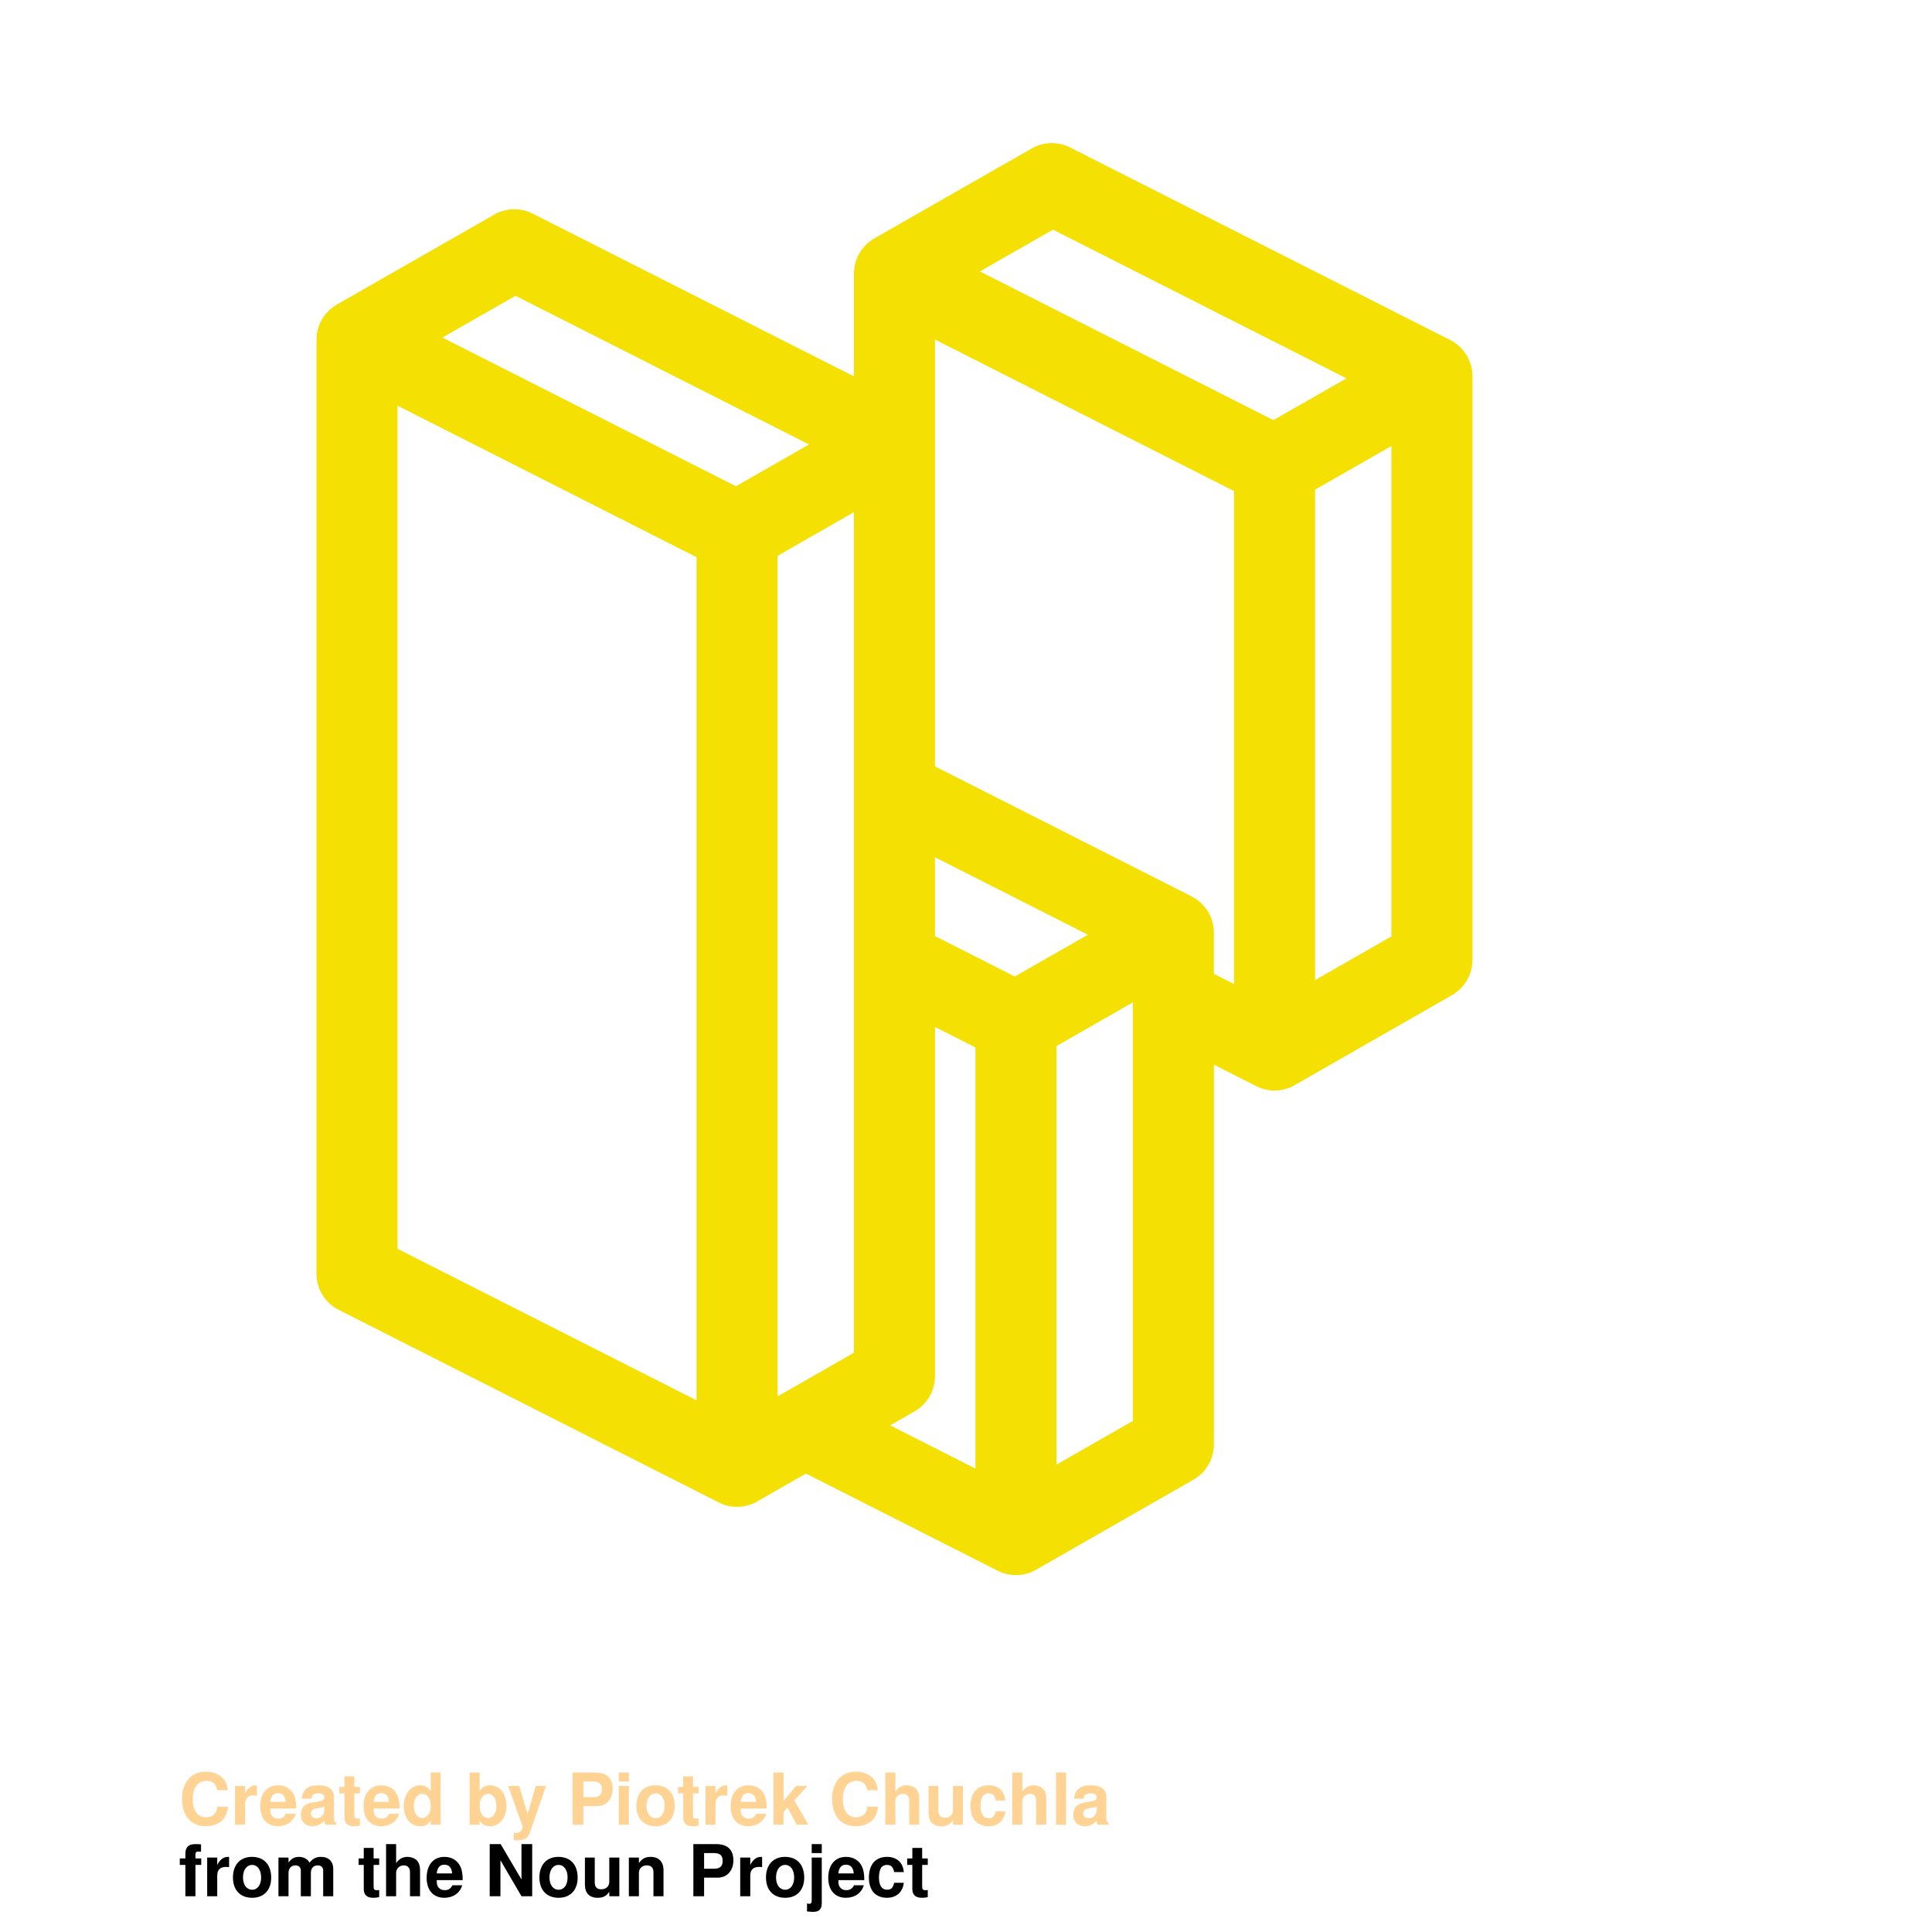
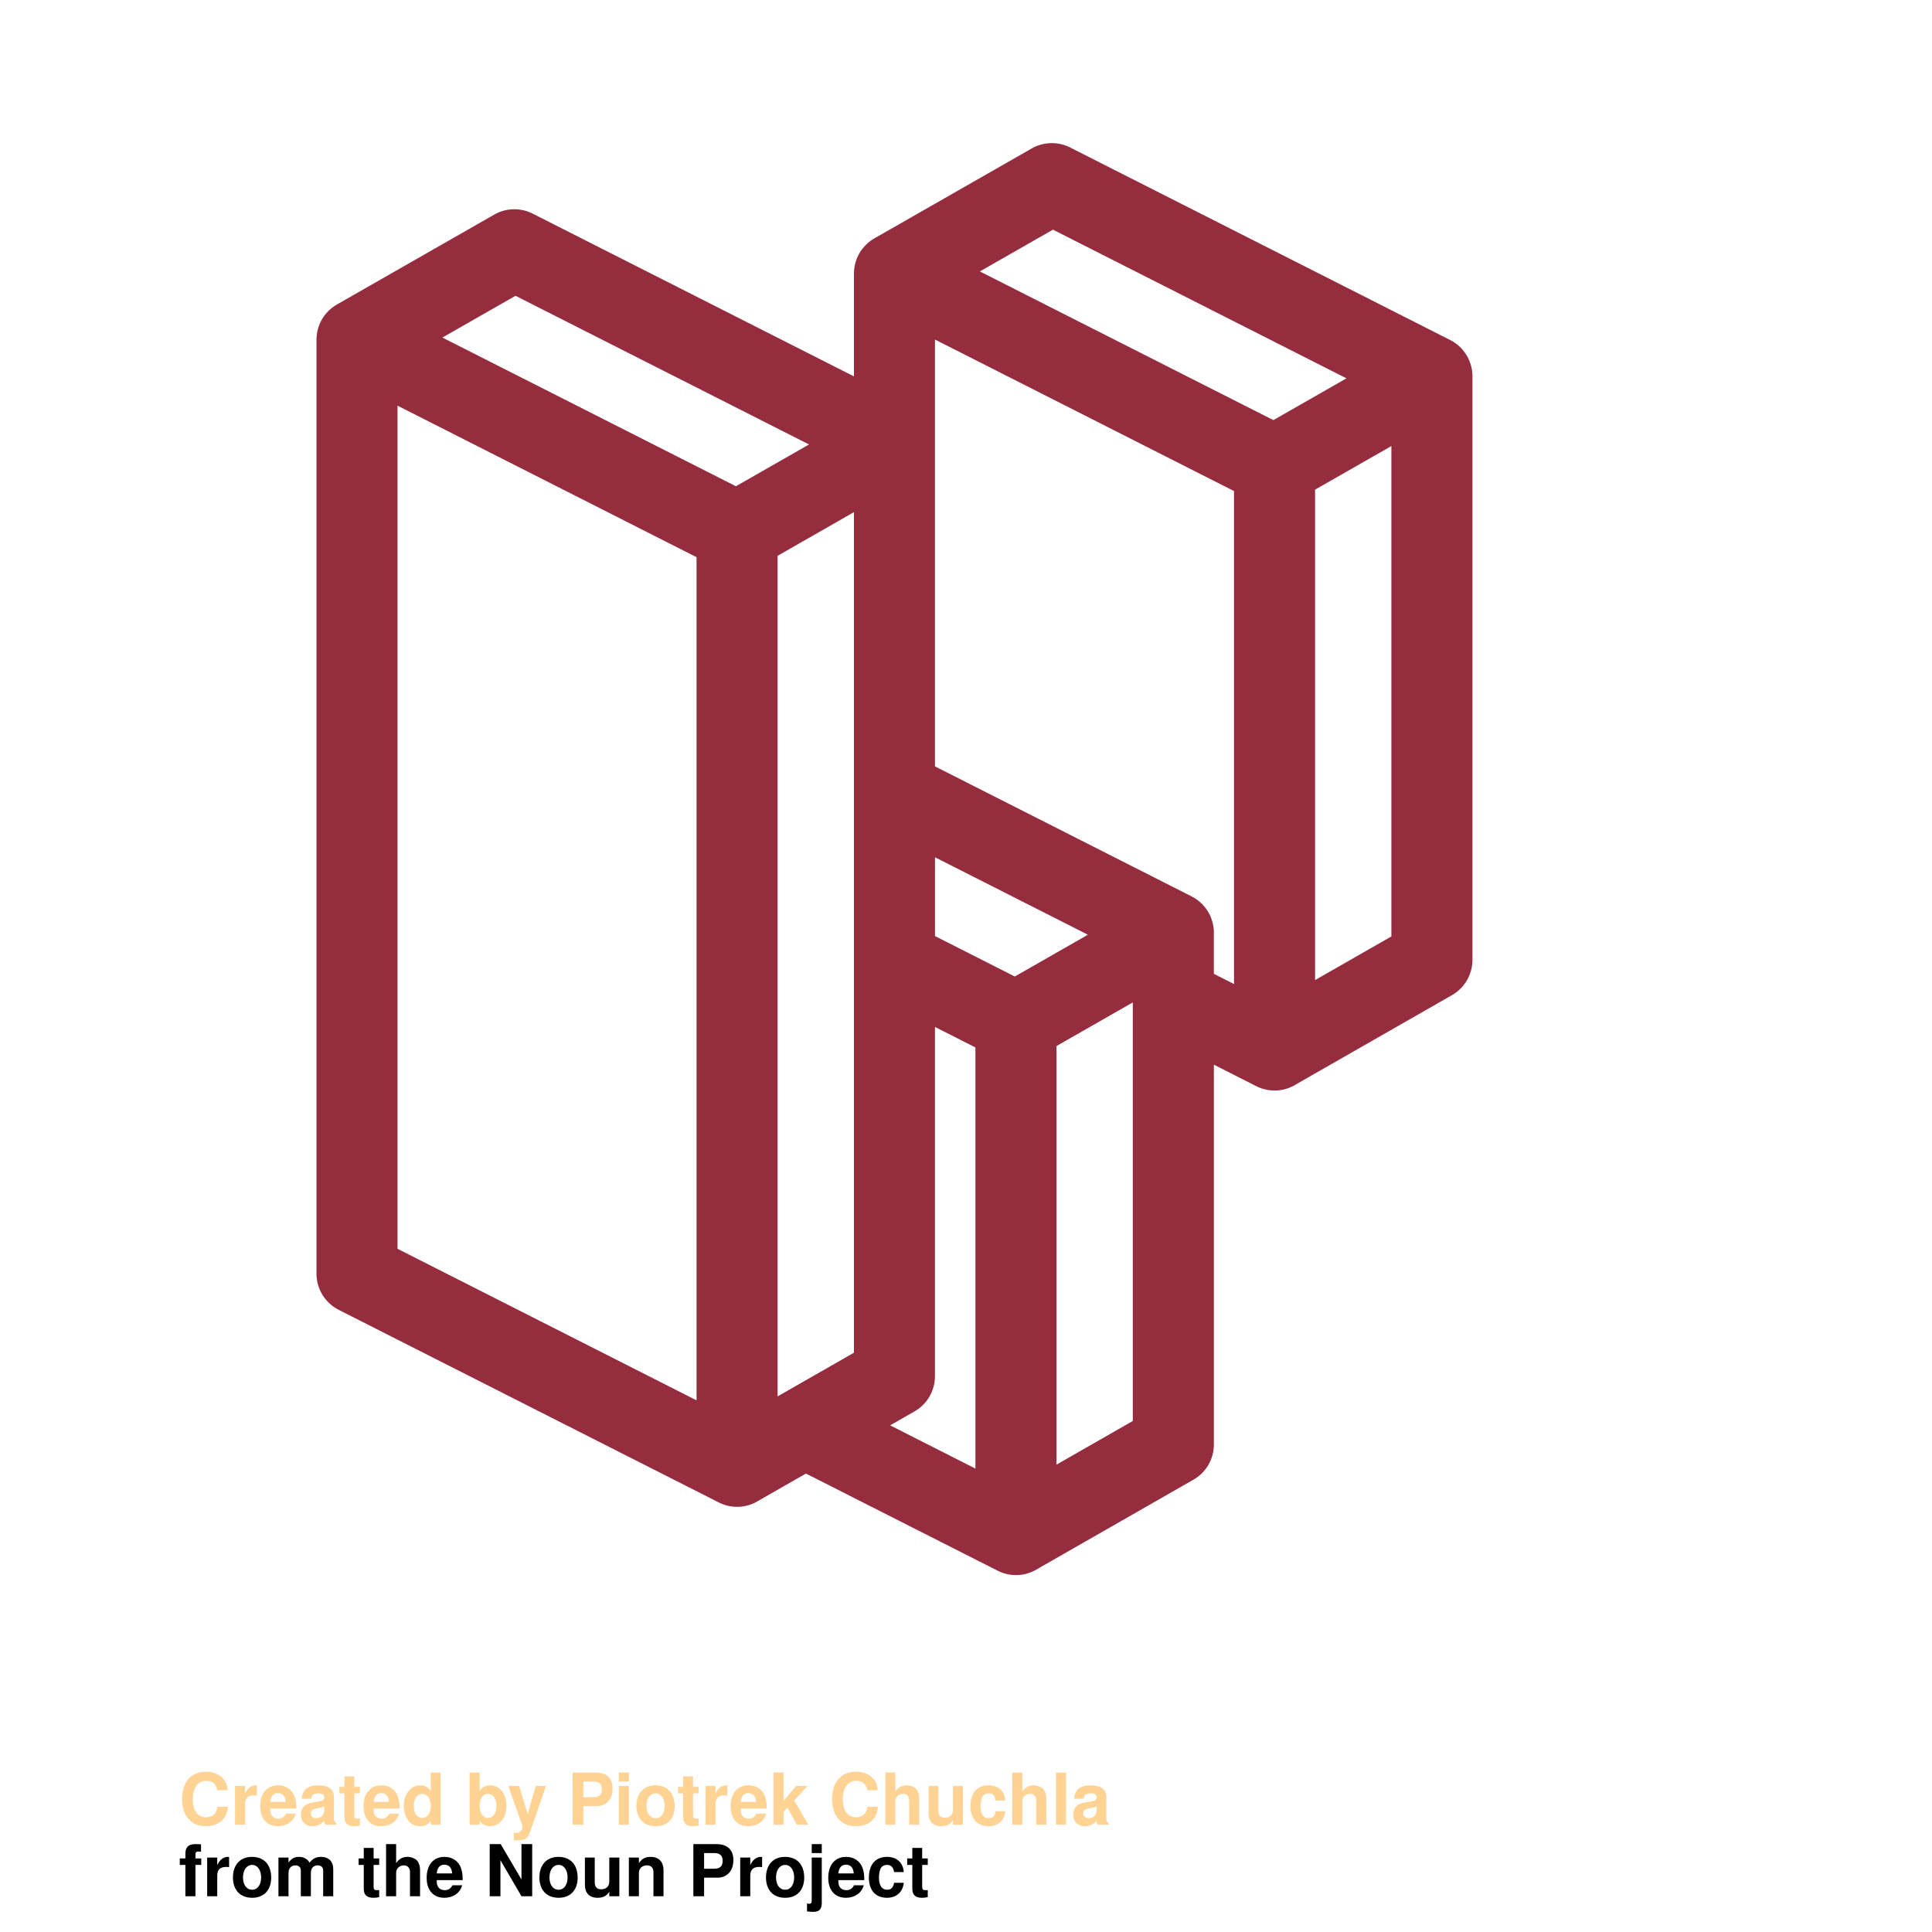
<svg xmlns="http://www.w3.org/2000/svg" version="1.1" id="Your_Icon" x="0px" y="0px" width="100px" height="100px" viewBox="5.0 -10.0 100.0 135.0" enable-background="new 0 0 100 100" xml:space="preserve">
-   <path fill="#F5E003" d="M90.386,16.252c0-0.012,0.001-0.024,0-0.036c0-0.019-0.003-0.039-0.003-0.058  c-0.002-0.033-0.003-0.065-0.006-0.097c-0.003-0.031-0.006-0.062-0.009-0.092c-0.004-0.032-0.008-0.064-0.012-0.096  c-0.004-0.03-0.01-0.061-0.015-0.091c-0.006-0.032-0.012-0.063-0.019-0.095c-0.006-0.03-0.014-0.06-0.021-0.089  c-0.008-0.031-0.016-0.062-0.025-0.092c-0.008-0.029-0.017-0.058-0.027-0.087c-0.01-0.03-0.02-0.06-0.031-0.091  c-0.01-0.028-0.021-0.057-0.032-0.085c-0.012-0.03-0.024-0.059-0.037-0.089c-0.012-0.027-0.024-0.054-0.037-0.082  c-0.014-0.029-0.029-0.058-0.044-0.087c-0.013-0.026-0.027-0.052-0.042-0.078c-0.016-0.029-0.033-0.057-0.05-0.084  c-0.015-0.025-0.03-0.05-0.046-0.074c-0.018-0.028-0.037-0.055-0.056-0.082c-0.017-0.024-0.033-0.047-0.05-0.071  c-0.02-0.027-0.041-0.053-0.061-0.079c-0.018-0.023-0.036-0.045-0.055-0.067c-0.022-0.025-0.044-0.05-0.067-0.075  c-0.019-0.021-0.038-0.043-0.058-0.063c-0.023-0.024-0.048-0.047-0.072-0.071c-0.021-0.02-0.042-0.04-0.063-0.06  c-0.025-0.022-0.051-0.044-0.076-0.065c-0.023-0.019-0.045-0.038-0.068-0.056c-0.026-0.021-0.053-0.04-0.08-0.06  c-0.024-0.018-0.048-0.035-0.072-0.052c-0.028-0.019-0.057-0.037-0.085-0.055c-0.025-0.016-0.05-0.032-0.076-0.047  c-0.005-0.003-0.01-0.006-0.015-0.009c-0.026-0.015-0.053-0.029-0.08-0.043c-0.02-0.011-0.04-0.023-0.061-0.034L62.276,0.306  c-0.849-0.43-1.858-0.405-2.685,0.068L48.595,6.658c-0.013,0.007-0.025,0.016-0.037,0.023c-0.013,0.008-0.027,0.015-0.04,0.023  c-0.015,0.01-0.03,0.02-0.045,0.03c-0.025,0.016-0.051,0.033-0.076,0.05c-0.027,0.018-0.053,0.038-0.079,0.057  c-0.024,0.018-0.048,0.036-0.072,0.054c-0.026,0.02-0.05,0.041-0.075,0.062c-0.023,0.019-0.045,0.038-0.067,0.058  c-0.024,0.022-0.048,0.045-0.071,0.068c-0.021,0.02-0.042,0.04-0.062,0.061c-0.023,0.024-0.046,0.049-0.068,0.074  c-0.019,0.021-0.038,0.041-0.056,0.063c-0.022,0.026-0.043,0.053-0.064,0.08c-0.017,0.021-0.034,0.042-0.051,0.064  C47.71,7.451,47.69,7.48,47.67,7.509c-0.015,0.022-0.03,0.043-0.044,0.064c-0.021,0.032-0.04,0.065-0.06,0.098  c-0.012,0.02-0.024,0.039-0.035,0.059c-0.027,0.048-0.052,0.096-0.075,0.145c-0.008,0.017-0.016,0.033-0.024,0.05  c-0.02,0.044-0.041,0.089-0.059,0.135c-0.009,0.024-0.018,0.048-0.026,0.072c-0.012,0.034-0.025,0.067-0.036,0.101  c-0.009,0.027-0.016,0.055-0.024,0.082c-0.009,0.032-0.019,0.063-0.027,0.095c-0.007,0.029-0.014,0.058-0.02,0.088  c-0.007,0.031-0.014,0.062-0.02,0.093c-0.006,0.03-0.01,0.061-0.015,0.091c-0.005,0.031-0.01,0.062-0.014,0.093  c-0.004,0.031-0.006,0.062-0.009,0.093c-0.003,0.031-0.006,0.062-0.007,0.093c-0.002,0.031-0.002,0.063-0.003,0.095  c0,0.02-0.002,0.04-0.002,0.061V16.3L24.72,4.927c-0.849-0.43-1.858-0.405-2.684,0.068L11.04,11.279  c-0.012,0.007-0.024,0.015-0.036,0.022c-0.014,0.008-0.028,0.015-0.041,0.024c-0.016,0.01-0.031,0.021-0.046,0.03  c-0.025,0.016-0.049,0.032-0.073,0.048c-0.028,0.019-0.054,0.038-0.081,0.058c-0.024,0.018-0.048,0.035-0.071,0.054  c-0.026,0.02-0.05,0.041-0.075,0.062c-0.023,0.019-0.045,0.038-0.068,0.058c-0.024,0.022-0.047,0.044-0.07,0.066  c-0.021,0.021-0.043,0.041-0.064,0.063c-0.022,0.023-0.044,0.047-0.065,0.071c-0.02,0.022-0.04,0.043-0.059,0.066  c-0.021,0.025-0.041,0.05-0.061,0.075c-0.018,0.023-0.037,0.045-0.054,0.068c-0.02,0.027-0.038,0.054-0.057,0.081  c-0.016,0.023-0.033,0.046-0.048,0.069c-0.019,0.03-0.037,0.06-0.055,0.09c-0.013,0.022-0.027,0.044-0.04,0.066  c-0.023,0.041-0.044,0.083-0.065,0.125c-0.014,0.027-0.027,0.055-0.039,0.083c-0.018,0.04-0.037,0.08-0.053,0.121  c-0.01,0.025-0.018,0.049-0.027,0.074c-0.012,0.033-0.025,0.065-0.036,0.099c-0.009,0.027-0.016,0.054-0.024,0.082  c-0.009,0.032-0.019,0.063-0.027,0.096c-0.007,0.028-0.013,0.057-0.02,0.086c-0.007,0.032-0.015,0.063-0.021,0.095  c-0.006,0.029-0.01,0.059-0.014,0.089c-0.005,0.032-0.01,0.063-0.014,0.095c-0.004,0.03-0.006,0.061-0.009,0.091  c-0.003,0.032-0.006,0.064-0.008,0.096c-0.002,0.031-0.002,0.062-0.003,0.093c0,0.021-0.002,0.041-0.002,0.062V79  c0,1.067,0.6,2.043,1.552,2.526l26.559,13.459c0.403,0.204,0.842,0.306,1.28,0.306c0.515,0,1.029-0.14,1.482-0.419  c0.006-0.004,0.012-0.008,0.018-0.012l3.311-1.894l13.396,6.789c0.403,0.204,0.842,0.306,1.28,0.306c0.515,0,1.029-0.14,1.483-0.419  c0.007-0.004,0.013-0.009,0.02-0.013l10.9-6.236c0.882-0.504,1.425-1.442,1.425-2.458V64.395l2.961,1.5  c0.403,0.204,0.842,0.306,1.28,0.306c0.515,0,1.029-0.14,1.482-0.419c0.007-0.004,0.014-0.01,0.021-0.014l10.899-6.235  c0.881-0.504,1.425-1.442,1.425-2.458V16.287C90.387,16.275,90.386,16.264,90.386,16.252z M61.077,6.047l20.509,10.39l-5.108,2.919  L55.969,8.966L61.077,6.047z M36.172,87.85l-20.896-10.59V18.346l20.896,10.588V87.85z M38.922,23.977l-20.508-10.39l5.108-2.919  l20.509,10.39L38.922,23.977z M47.169,84.522l-5.333,3.051V28.836l5.333-3.048v18.07V84.522z M55.659,92.619l-5.96-3.021  l1.707-0.977c0.881-0.504,1.425-1.442,1.425-2.458V61.758l2.828,1.433V92.619z M58.409,58.234l-5.577-2.826v-5.507l10.685,5.413  L58.409,58.234z M66.655,89.292l-5.333,3.051v-29.25l5.333-3.048V89.292z M72.317,55.131c0-0.013,0.001-0.025,0.001-0.038  c-0.001-0.02-0.003-0.041-0.004-0.061c-0.001-0.031-0.003-0.062-0.006-0.093c-0.003-0.032-0.006-0.065-0.01-0.098  c-0.003-0.03-0.007-0.06-0.011-0.09c-0.005-0.033-0.01-0.065-0.016-0.097c-0.006-0.029-0.011-0.059-0.018-0.088  c-0.007-0.032-0.014-0.064-0.022-0.095c-0.008-0.029-0.015-0.058-0.024-0.087c-0.009-0.031-0.018-0.062-0.028-0.093  c-0.009-0.029-0.019-0.057-0.029-0.085c-0.011-0.03-0.022-0.06-0.034-0.089c-0.011-0.028-0.023-0.057-0.035-0.084  c-0.012-0.029-0.025-0.057-0.038-0.085c-0.014-0.028-0.028-0.056-0.042-0.084c-0.014-0.027-0.028-0.054-0.043-0.08  c-0.016-0.028-0.032-0.056-0.049-0.083c-0.015-0.025-0.03-0.05-0.046-0.075c-0.018-0.028-0.037-0.055-0.056-0.082  c-0.017-0.023-0.033-0.047-0.05-0.07c-0.02-0.027-0.041-0.054-0.063-0.08c-0.018-0.022-0.035-0.044-0.053-0.065  c-0.022-0.026-0.046-0.052-0.069-0.077c-0.019-0.02-0.037-0.041-0.057-0.061c-0.024-0.025-0.05-0.049-0.075-0.073  c-0.02-0.019-0.04-0.038-0.06-0.057c-0.026-0.023-0.052-0.045-0.079-0.068c-0.022-0.018-0.043-0.036-0.065-0.054  c-0.027-0.021-0.055-0.041-0.083-0.062c-0.023-0.017-0.046-0.034-0.07-0.051c-0.028-0.019-0.057-0.037-0.086-0.056  c-0.025-0.016-0.049-0.032-0.075-0.047c-0.005-0.003-0.01-0.006-0.014-0.009c-0.027-0.015-0.054-0.029-0.081-0.043  c-0.02-0.011-0.04-0.023-0.061-0.034l-17.935-9.086V20.908v-7.183l20.896,10.588V58.76l-1.409-0.714v-2.882  C72.319,55.153,72.317,55.142,72.317,55.131z M84.724,55.433l-5.333,3.051V24.215l5.333-3.048V55.433z" />
+   <path fill="#962D3E" d="M90.386,16.252c0-0.012,0.001-0.024,0-0.036c0-0.019-0.003-0.039-0.003-0.058  c-0.002-0.033-0.003-0.065-0.006-0.097c-0.003-0.031-0.006-0.062-0.009-0.092c-0.004-0.032-0.008-0.064-0.012-0.096  c-0.004-0.03-0.01-0.061-0.015-0.091c-0.006-0.032-0.012-0.063-0.019-0.095c-0.006-0.03-0.014-0.06-0.021-0.089  c-0.008-0.031-0.016-0.062-0.025-0.092c-0.008-0.029-0.017-0.058-0.027-0.087c-0.01-0.03-0.02-0.06-0.031-0.091  c-0.01-0.028-0.021-0.057-0.032-0.085c-0.012-0.03-0.024-0.059-0.037-0.089c-0.012-0.027-0.024-0.054-0.037-0.082  c-0.014-0.029-0.029-0.058-0.044-0.087c-0.013-0.026-0.027-0.052-0.042-0.078c-0.016-0.029-0.033-0.057-0.05-0.084  c-0.015-0.025-0.03-0.05-0.046-0.074c-0.018-0.028-0.037-0.055-0.056-0.082c-0.017-0.024-0.033-0.047-0.05-0.071  c-0.02-0.027-0.041-0.053-0.061-0.079c-0.018-0.023-0.036-0.045-0.055-0.067c-0.022-0.025-0.044-0.05-0.067-0.075  c-0.019-0.021-0.038-0.043-0.058-0.063c-0.023-0.024-0.048-0.047-0.072-0.071c-0.021-0.02-0.042-0.04-0.063-0.06  c-0.025-0.022-0.051-0.044-0.076-0.065c-0.023-0.019-0.045-0.038-0.068-0.056c-0.026-0.021-0.053-0.04-0.08-0.06  c-0.024-0.018-0.048-0.035-0.072-0.052c-0.028-0.019-0.057-0.037-0.085-0.055c-0.025-0.016-0.05-0.032-0.076-0.047  c-0.005-0.003-0.01-0.006-0.015-0.009c-0.026-0.015-0.053-0.029-0.08-0.043c-0.02-0.011-0.04-0.023-0.061-0.034L62.276,0.306  c-0.849-0.43-1.858-0.405-2.685,0.068L48.595,6.658c-0.013,0.007-0.025,0.016-0.037,0.023c-0.013,0.008-0.027,0.015-0.04,0.023  c-0.015,0.01-0.03,0.02-0.045,0.03c-0.025,0.016-0.051,0.033-0.076,0.05c-0.027,0.018-0.053,0.038-0.079,0.057  c-0.024,0.018-0.048,0.036-0.072,0.054c-0.026,0.02-0.05,0.041-0.075,0.062c-0.023,0.019-0.045,0.038-0.067,0.058  c-0.024,0.022-0.048,0.045-0.071,0.068c-0.021,0.02-0.042,0.04-0.062,0.061c-0.023,0.024-0.046,0.049-0.068,0.074  c-0.019,0.021-0.038,0.041-0.056,0.063c-0.022,0.026-0.043,0.053-0.064,0.08c-0.017,0.021-0.034,0.042-0.051,0.064  C47.71,7.451,47.69,7.48,47.67,7.509c-0.015,0.022-0.03,0.043-0.044,0.064c-0.021,0.032-0.04,0.065-0.06,0.098  c-0.012,0.02-0.024,0.039-0.035,0.059c-0.027,0.048-0.052,0.096-0.075,0.145c-0.008,0.017-0.016,0.033-0.024,0.05  c-0.02,0.044-0.041,0.089-0.059,0.135c-0.009,0.024-0.018,0.048-0.026,0.072c-0.012,0.034-0.025,0.067-0.036,0.101  c-0.009,0.027-0.016,0.055-0.024,0.082c-0.009,0.032-0.019,0.063-0.027,0.095c-0.007,0.029-0.014,0.058-0.02,0.088  c-0.007,0.031-0.014,0.062-0.02,0.093c-0.006,0.03-0.01,0.061-0.015,0.091c-0.005,0.031-0.01,0.062-0.014,0.093  c-0.004,0.031-0.006,0.062-0.009,0.093c-0.003,0.031-0.006,0.062-0.007,0.093c-0.002,0.031-0.002,0.063-0.003,0.095  c0,0.02-0.002,0.04-0.002,0.061V16.3L24.72,4.927c-0.849-0.43-1.858-0.405-2.684,0.068L11.04,11.279  c-0.012,0.007-0.024,0.015-0.036,0.022c-0.014,0.008-0.028,0.015-0.041,0.024c-0.016,0.01-0.031,0.021-0.046,0.03  c-0.025,0.016-0.049,0.032-0.073,0.048c-0.028,0.019-0.054,0.038-0.081,0.058c-0.024,0.018-0.048,0.035-0.071,0.054  c-0.026,0.02-0.05,0.041-0.075,0.062c-0.023,0.019-0.045,0.038-0.068,0.058c-0.024,0.022-0.047,0.044-0.07,0.066  c-0.021,0.021-0.043,0.041-0.064,0.063c-0.022,0.023-0.044,0.047-0.065,0.071c-0.02,0.022-0.04,0.043-0.059,0.066  c-0.021,0.025-0.041,0.05-0.061,0.075c-0.018,0.023-0.037,0.045-0.054,0.068c-0.02,0.027-0.038,0.054-0.057,0.081  c-0.016,0.023-0.033,0.046-0.048,0.069c-0.019,0.03-0.037,0.06-0.055,0.09c-0.013,0.022-0.027,0.044-0.04,0.066  c-0.023,0.041-0.044,0.083-0.065,0.125c-0.014,0.027-0.027,0.055-0.039,0.083c-0.018,0.04-0.037,0.08-0.053,0.121  c-0.01,0.025-0.018,0.049-0.027,0.074c-0.012,0.033-0.025,0.065-0.036,0.099c-0.009,0.027-0.016,0.054-0.024,0.082  c-0.009,0.032-0.019,0.063-0.027,0.096c-0.007,0.028-0.013,0.057-0.02,0.086c-0.007,0.032-0.015,0.063-0.021,0.095  c-0.006,0.029-0.01,0.059-0.014,0.089c-0.005,0.032-0.01,0.063-0.014,0.095c-0.004,0.03-0.006,0.061-0.009,0.091  c-0.003,0.032-0.006,0.064-0.008,0.096c-0.002,0.031-0.002,0.062-0.003,0.093c0,0.021-0.002,0.041-0.002,0.062V79  c0,1.067,0.6,2.043,1.552,2.526l26.559,13.459c0.403,0.204,0.842,0.306,1.28,0.306c0.515,0,1.029-0.14,1.482-0.419  c0.006-0.004,0.012-0.008,0.018-0.012l3.311-1.894l13.396,6.789c0.403,0.204,0.842,0.306,1.28,0.306c0.515,0,1.029-0.14,1.483-0.419  c0.007-0.004,0.013-0.009,0.02-0.013l10.9-6.236c0.882-0.504,1.425-1.442,1.425-2.458V64.395l2.961,1.5  c0.403,0.204,0.842,0.306,1.28,0.306c0.515,0,1.029-0.14,1.482-0.419c0.007-0.004,0.014-0.01,0.021-0.014l10.899-6.235  c0.881-0.504,1.425-1.442,1.425-2.458V16.287C90.387,16.275,90.386,16.264,90.386,16.252z M61.077,6.047l20.509,10.39l-5.108,2.919  L55.969,8.966L61.077,6.047z M36.172,87.85l-20.896-10.59V18.346l20.896,10.588V87.85z M38.922,23.977l-20.508-10.39l5.108-2.919  l20.509,10.39L38.922,23.977z M47.169,84.522l-5.333,3.051V28.836l5.333-3.048v18.07V84.522z M55.659,92.619l-5.96-3.021  l1.707-0.977c0.881-0.504,1.425-1.442,1.425-2.458V61.758l2.828,1.433V92.619z M58.409,58.234l-5.577-2.826v-5.507l10.685,5.413  L58.409,58.234z M66.655,89.292l-5.333,3.051v-29.25l5.333-3.048V89.292z M72.317,55.131c0-0.013,0.001-0.025,0.001-0.038  c-0.001-0.02-0.003-0.041-0.004-0.061c-0.001-0.031-0.003-0.062-0.006-0.093c-0.003-0.032-0.006-0.065-0.01-0.098  c-0.003-0.03-0.007-0.06-0.011-0.09c-0.005-0.033-0.01-0.065-0.016-0.097c-0.006-0.029-0.011-0.059-0.018-0.088  c-0.007-0.032-0.014-0.064-0.022-0.095c-0.008-0.029-0.015-0.058-0.024-0.087c-0.009-0.031-0.018-0.062-0.028-0.093  c-0.009-0.029-0.019-0.057-0.029-0.085c-0.011-0.03-0.022-0.06-0.034-0.089c-0.011-0.028-0.023-0.057-0.035-0.084  c-0.012-0.029-0.025-0.057-0.038-0.085c-0.014-0.028-0.028-0.056-0.042-0.084c-0.014-0.027-0.028-0.054-0.043-0.08  c-0.016-0.028-0.032-0.056-0.049-0.083c-0.015-0.025-0.03-0.05-0.046-0.075c-0.018-0.028-0.037-0.055-0.056-0.082  c-0.017-0.023-0.033-0.047-0.05-0.07c-0.02-0.027-0.041-0.054-0.063-0.08c-0.018-0.022-0.035-0.044-0.053-0.065  c-0.022-0.026-0.046-0.052-0.069-0.077c-0.019-0.02-0.037-0.041-0.057-0.061c-0.024-0.025-0.05-0.049-0.075-0.073  c-0.02-0.019-0.04-0.038-0.06-0.057c-0.026-0.023-0.052-0.045-0.079-0.068c-0.022-0.018-0.043-0.036-0.065-0.054  c-0.027-0.021-0.055-0.041-0.083-0.062c-0.023-0.017-0.046-0.034-0.07-0.051c-0.028-0.019-0.057-0.037-0.086-0.056  c-0.025-0.016-0.049-0.032-0.075-0.047c-0.005-0.003-0.01-0.006-0.014-0.009c-0.027-0.015-0.054-0.029-0.081-0.043  c-0.02-0.011-0.04-0.023-0.061-0.034l-17.935-9.086V20.908v-7.183l20.896,10.588V58.76l-1.409-0.714v-2.882  C72.319,55.153,72.317,55.142,72.317,55.131z M84.724,55.433l-5.333,3.051V24.215l5.333-3.048V55.433z" />
  <text x="0.0" y="117.5" font-size="5.0" font-weight="bold" font-family="Helvetica Neue, Helvetica, Arial-Unicode, Arial, Sans-serif" fill="#FFD393">Created by Piotrek Chuchla</text>
  <text x="0.0" y="122.5" font-size="5.0" font-weight="bold" font-family="Helvetica Neue, Helvetica, Arial-Unicode, Arial, Sans-serif" fill="#000000">from the Noun Project</text>
</svg>
